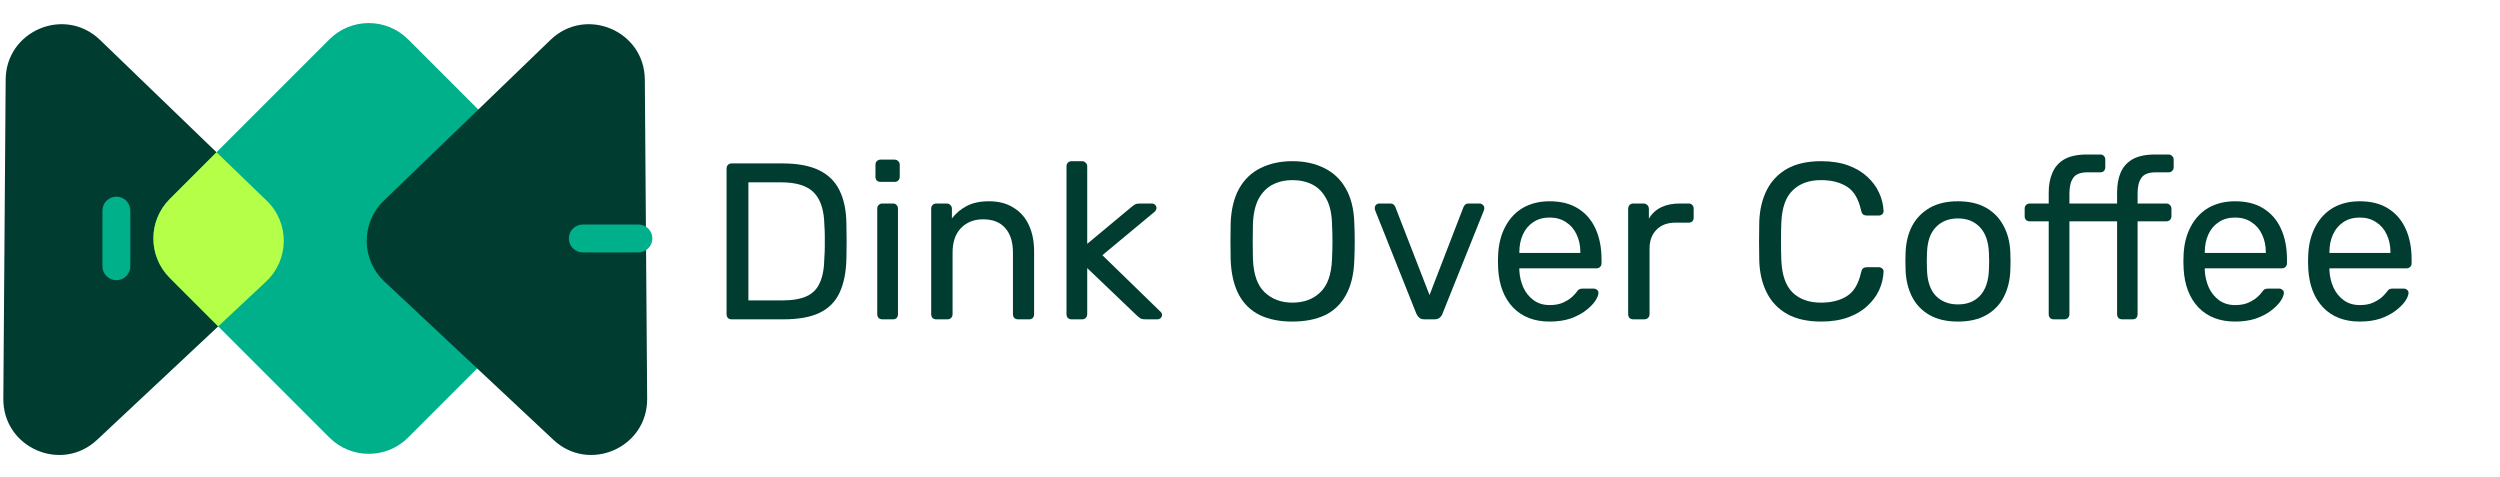
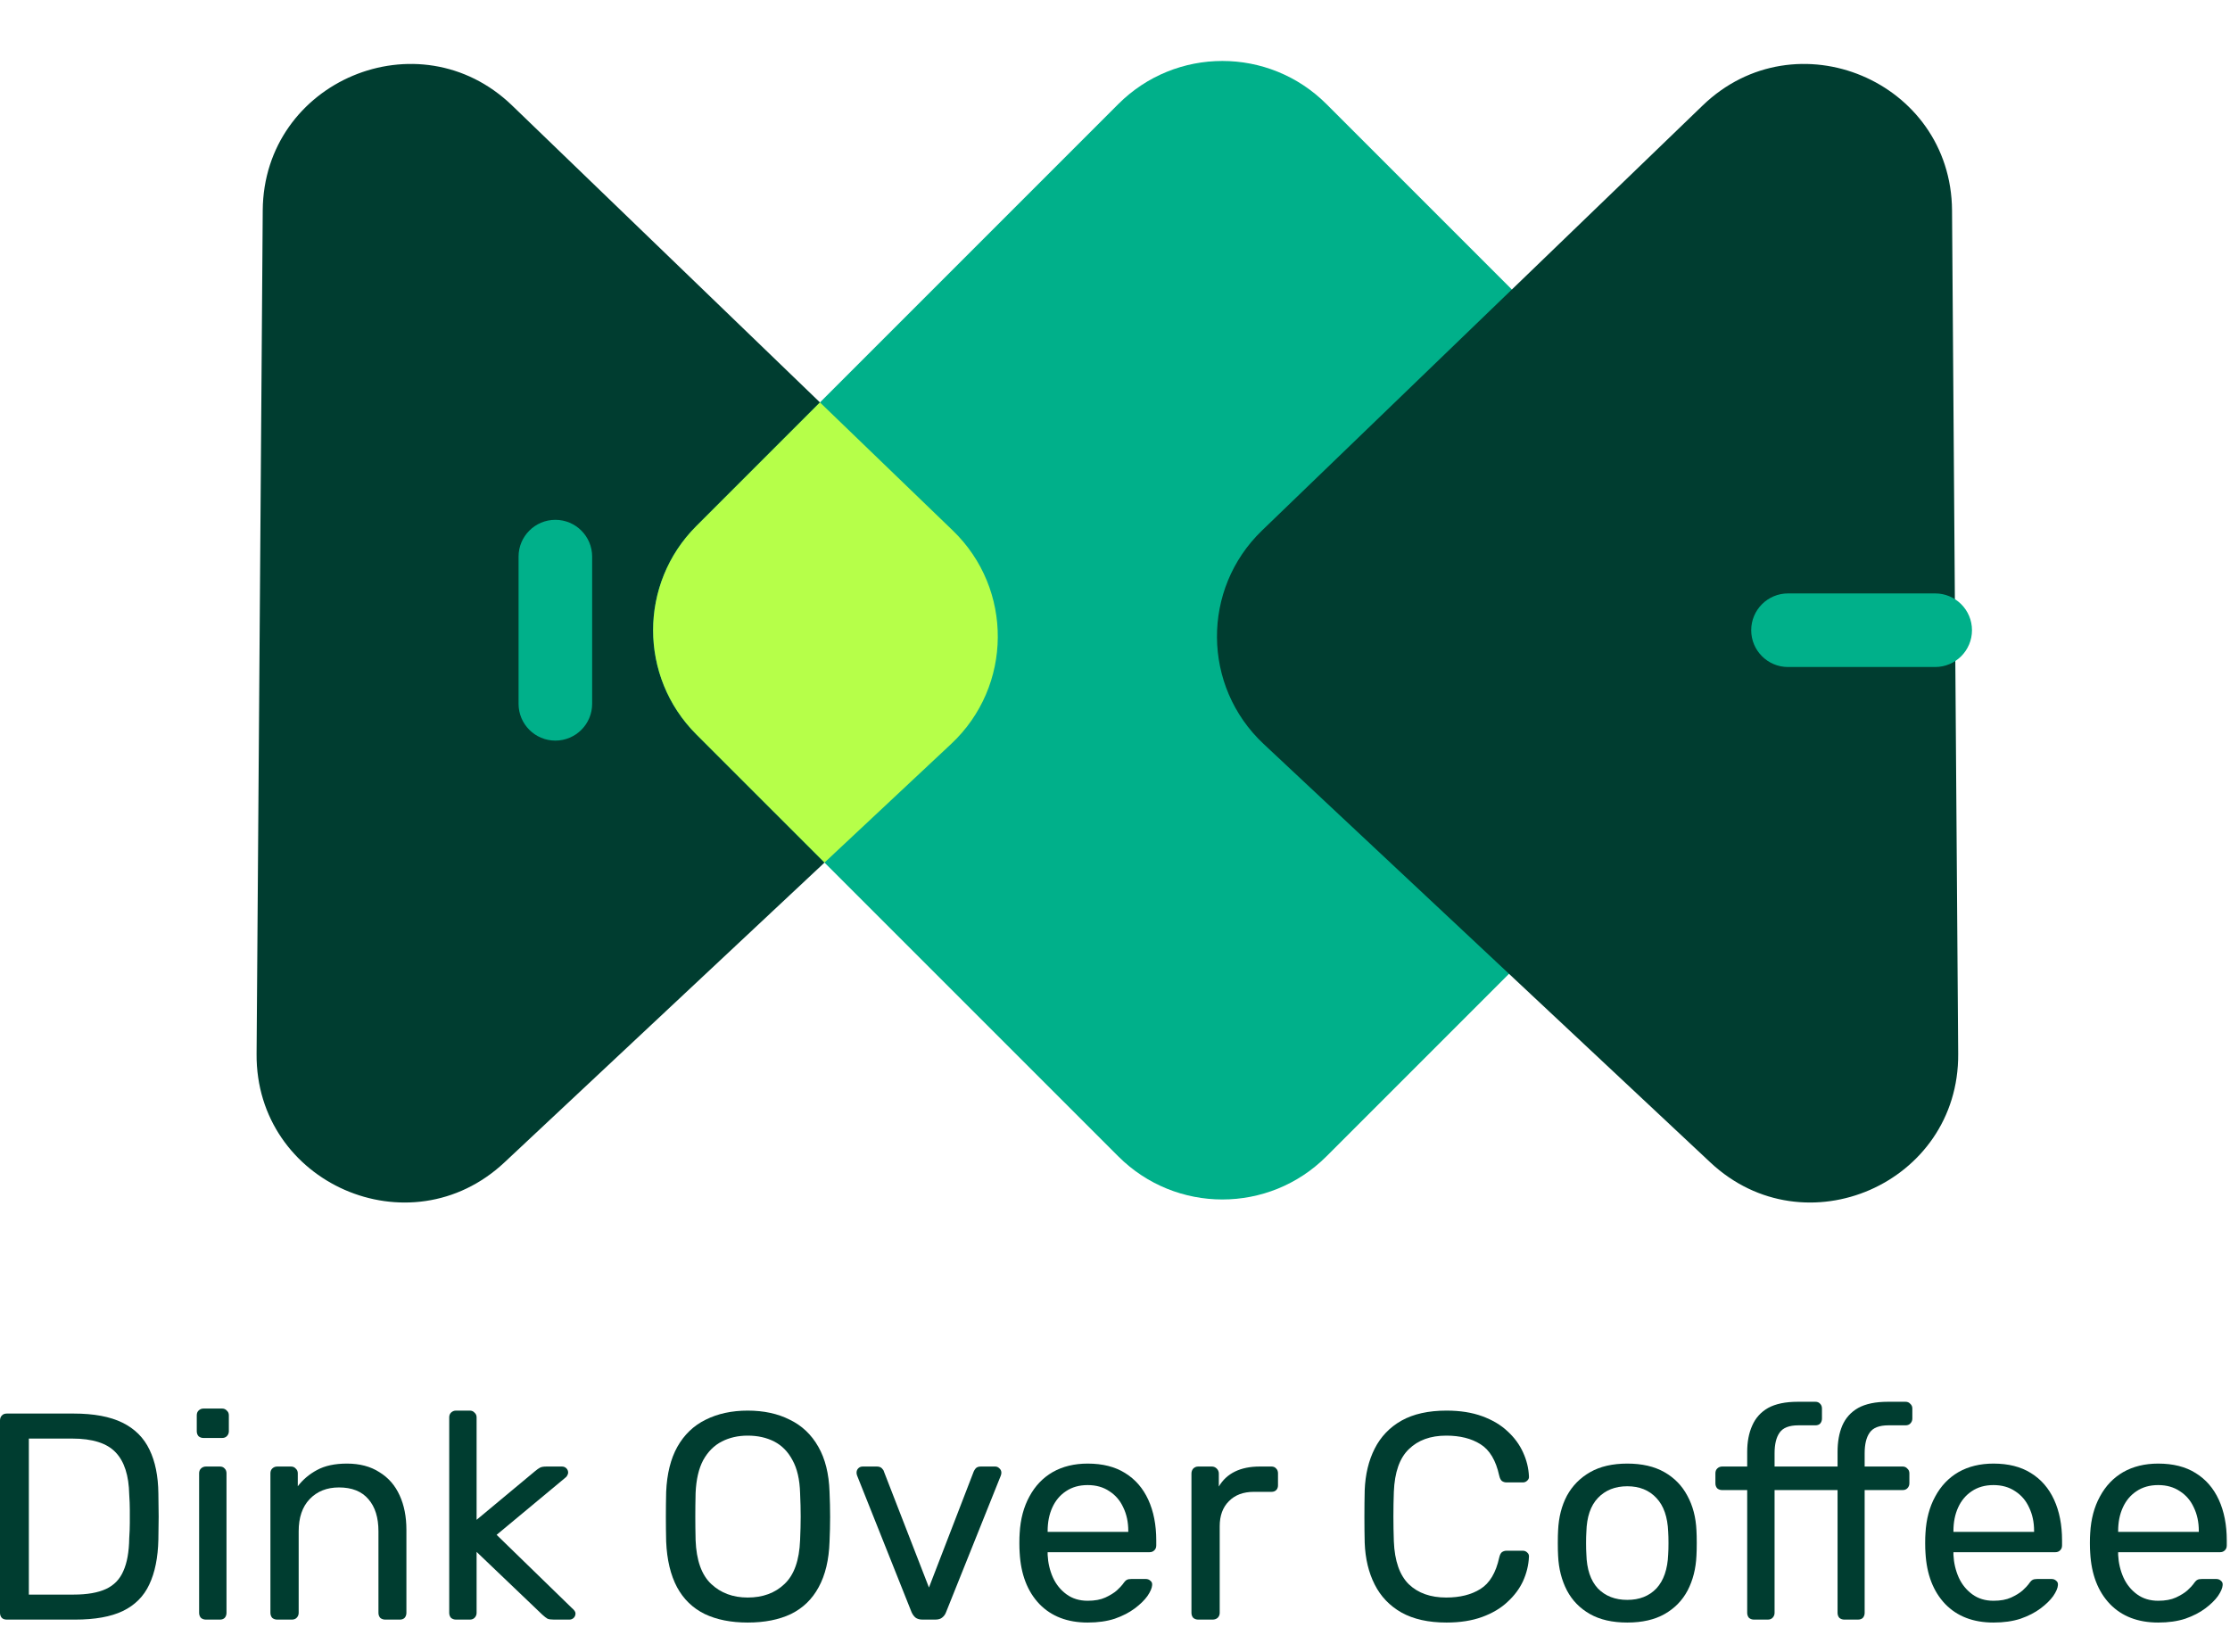
- <svg xmlns="http://www.w3.org/2000/svg" viewBox="0 0 640 122" fill="none">
-   <path d="M68.288 51.387C74.159 57.05 74.091 66.475 68.137 72.052L24.855 112.596C15.712 121.16 0.761 114.614 0.853 102.087L1.449 20.373C1.54 7.846 16.585 1.52 25.601 10.216L68.288 51.387Z" fill="#003D30" />
-   <path d="M33.356 68.171C33.356 70.14 31.761 71.735 29.792 71.735C27.824 71.735 26.228 70.14 26.228 68.171L26.228 53.915C26.228 51.947 27.824 50.351 29.792 50.351C31.761 50.351 33.356 51.947 33.356 53.915L33.356 68.171Z" fill="#00B08A" />
-   <path d="M43.437 71.124C37.87 65.556 37.87 56.53 43.437 50.963L84.319 10.081C89.886 4.513 98.913 4.513 104.48 10.081L145.362 50.963C150.929 56.53 150.929 65.556 145.362 71.124L104.48 112.006C98.913 117.573 89.886 117.573 84.319 112.006L43.437 71.124Z" fill="#00B08A" />
-   <path d="M68.289 51.387C74.16 57.05 74.091 66.475 68.138 72.052L55.862 83.548L43.438 71.125C37.871 65.557 37.871 56.529 43.438 50.962L55.422 38.977L68.289 51.387Z" fill="#B6FF49" />
-   <path d="M98.237 51.387C92.365 57.05 92.434 66.475 98.387 72.052L141.67 112.596C150.812 121.16 165.763 114.614 165.672 102.087L165.076 20.373C164.984 7.846 149.94 1.52 140.923 10.216L98.237 51.387Z" fill="#003D30" />
-   <path d="M149.188 64.607C147.22 64.607 145.624 63.012 145.624 61.043C145.624 59.075 147.22 57.479 149.188 57.479L163.444 57.479C165.413 57.479 167.008 59.075 167.008 61.043C167.008 63.012 165.413 64.607 163.444 64.607L149.188 64.607Z" fill="#00B08A" />
-   <g transform="translate(186, -272) scale(2)">
+ <svg xmlns="http://www.w3.org/2000/svg" viewBox="0 0 216 160" fill="none">
+   <path d="M92.288 51.387C98.159 57.05 98.091 66.475 92.137 72.052L48.855 112.596C39.712 121.16 24.761 114.614 24.853 102.087L25.449 20.373C25.54 7.846 40.585 1.52 49.601 10.216L92.288 51.387Z" fill="#003D30" />
+   <path d="M57.356 68.171C57.356 70.14 55.761 71.735 53.792 71.735C51.824 71.735 50.228 70.14 50.228 68.171L50.228 53.915C50.228 51.947 51.824 50.351 53.792 50.351C55.761 50.351 57.356 51.947 57.356 53.915L57.356 68.171Z" fill="#00B08A" />
+   <path d="M67.437 71.124C61.87 65.556 61.87 56.53 67.437 50.963L108.319 10.081C113.886 4.513 122.913 4.513 128.48 10.081L169.362 50.963C174.929 56.53 174.929 65.556 169.362 71.124L128.48 112.006C122.913 117.573 113.886 117.573 108.319 112.006L67.437 71.124Z" fill="#00B08A" />
+   <path d="M92.289 51.387C98.16 57.05 98.091 66.475 92.138 72.052L79.862 83.548L67.438 71.125C61.871 65.557 61.871 56.529 67.438 50.962L79.422 38.977L92.289 51.387Z" fill="#B6FF49" />
+   <path d="M122.237 51.387C116.365 57.05 116.434 66.475 122.387 72.052L165.67 112.596C174.812 121.16 189.763 114.614 189.672 102.087L189.076 20.373C188.984 7.846 173.94 1.52 164.923 10.216L122.237 51.387Z" fill="#003D30" />
+   <path d="M173.188 64.607C171.22 64.607 169.624 63.012 169.624 61.043C169.624 59.075 171.22 57.479 173.188 57.479L187.444 57.479C189.413 57.479 191.008 59.075 191.008 61.043C191.008 63.012 189.413 64.607 187.444 64.607L173.188 64.607Z" fill="#00B08A" />
+   <g transform="translate(0,-20)">
+     <path d="M209.044 177.16C207.086 177.16 205.528 176.561 204.368 175.364C203.209 174.147 202.572 172.494 202.458 170.403C202.439 170.156 202.429 169.842 202.429 169.462C202.429 169.063 202.439 168.739 202.458 168.492C202.534 167.143 202.847 165.964 203.399 164.957C203.95 163.93 204.701 163.142 205.651 162.59C206.621 162.039 207.752 161.763 209.044 161.763C210.489 161.763 211.696 162.068 212.665 162.676C213.654 163.284 214.404 164.149 214.918 165.27C215.431 166.392 215.687 167.704 215.687 169.205V169.69C215.687 169.899 215.621 170.061 215.488 170.175C215.374 170.289 215.222 170.346 215.032 170.346H205.166C205.166 170.365 205.166 170.403 205.166 170.46C205.166 170.517 205.166 170.564 205.166 170.602C205.204 171.382 205.375 172.113 205.68 172.798C205.984 173.463 206.421 174.005 206.991 174.423C207.561 174.841 208.246 175.05 209.044 175.05C209.728 175.05 210.299 174.946 210.755 174.737C211.211 174.527 211.582 174.299 211.867 174.052C212.152 173.786 212.342 173.587 212.437 173.454C212.608 173.206 212.741 173.064 212.836 173.026C212.931 172.969 213.083 172.94 213.292 172.94H214.661C214.851 172.94 215.003 172.997 215.117 173.111C215.25 173.206 215.307 173.349 215.288 173.539C215.269 173.824 215.117 174.176 214.832 174.594C214.547 174.993 214.138 175.392 213.606 175.792C213.074 176.191 212.428 176.523 211.667 176.789C210.907 177.037 210.033 177.16 209.044 177.16ZM205.166 168.378H212.979V168.293C212.979 167.437 212.817 166.677 212.494 166.012C212.19 165.346 211.743 164.824 211.154 164.444C210.565 164.044 209.861 163.845 209.044 163.845C208.227 163.845 207.523 164.044 206.934 164.444C206.364 164.824 205.927 165.346 205.623 166.012C205.318 166.677 205.166 167.437 205.166 168.293V168.378Z" fill="#003D30" />
+     <path d="M193.089 177.16C191.131 177.16 189.573 176.561 188.413 175.364C187.254 174.147 186.617 172.494 186.503 170.403C186.484 170.156 186.474 169.842 186.474 169.462C186.474 169.063 186.484 168.739 186.503 168.492C186.579 167.143 186.893 165.964 187.444 164.957C187.995 163.93 188.746 163.142 189.696 162.59C190.666 162.039 191.797 161.763 193.089 161.763C194.534 161.763 195.741 162.068 196.71 162.676C197.699 163.284 198.45 164.149 198.963 165.27C199.476 166.392 199.733 167.704 199.733 169.205V169.69C199.733 169.899 199.666 170.061 199.533 170.175C199.419 170.289 199.267 170.346 199.077 170.346H189.212C189.212 170.365 189.212 170.403 189.212 170.46C189.212 170.517 189.212 170.564 189.212 170.602C189.25 171.382 189.421 172.113 189.725 172.798C190.029 173.463 190.466 174.005 191.036 174.423C191.607 174.841 192.291 175.05 193.089 175.05C193.774 175.05 194.344 174.946 194.8 174.737C195.256 174.527 195.627 174.299 195.912 174.052C196.197 173.786 196.387 173.587 196.482 173.454C196.653 173.206 196.786 173.064 196.881 173.026C196.976 172.969 197.129 172.94 197.338 172.94H198.706C198.896 172.94 199.048 172.997 199.162 173.111C199.295 173.206 199.352 173.349 199.333 173.539C199.314 173.824 199.162 174.176 198.877 174.594C198.592 174.993 198.183 175.392 197.651 175.792C197.119 176.191 196.473 176.523 195.712 176.789C194.952 177.037 194.078 177.16 193.089 177.16ZM189.212 168.378H197.024V168.293C197.024 167.437 196.862 166.677 196.539 166.012C196.235 165.346 195.788 164.824 195.199 164.444C194.61 164.044 193.907 163.845 193.089 163.845C192.272 163.845 191.569 164.044 190.979 164.444C190.409 164.824 189.972 165.346 189.668 166.012C189.364 166.677 189.212 167.437 189.212 168.293V168.378Z" fill="#003D30" />
+     <path d="M169.891 176.875C169.701 176.875 169.539 176.818 169.406 176.704C169.292 176.571 169.235 176.409 169.235 176.219V164.329H166.812C166.621 164.329 166.46 164.272 166.327 164.158C166.213 164.025 166.156 163.864 166.156 163.674V162.704C166.156 162.514 166.213 162.362 166.327 162.248C166.46 162.115 166.621 162.048 166.812 162.048H169.235V160.623C169.235 159.653 169.397 158.807 169.72 158.085C170.043 157.344 170.556 156.774 171.259 156.374C171.982 155.975 172.942 155.776 174.139 155.776H175.85C176.04 155.776 176.192 155.842 176.306 155.975C176.42 156.089 176.477 156.241 176.477 156.431V157.401C176.477 157.591 176.42 157.752 176.306 157.886C176.192 158 176.04 158.057 175.85 158.057H174.196C173.303 158.057 172.695 158.294 172.371 158.769C172.048 159.226 171.887 159.891 171.887 160.765V162.048H177.988V160.623C177.988 159.653 178.14 158.807 178.445 158.085C178.768 157.344 179.281 156.774 179.984 156.374C180.707 155.975 181.667 155.776 182.864 155.776H184.575C184.765 155.776 184.917 155.842 185.031 155.975C185.164 156.089 185.231 156.241 185.231 156.431V157.401C185.231 157.591 185.164 157.752 185.031 157.886C184.917 158 184.765 158.057 184.575 158.057H182.921C182.028 158.057 181.419 158.294 181.096 158.769C180.773 159.226 180.612 159.891 180.612 160.765V162.048H184.29C184.48 162.048 184.632 162.115 184.746 162.248C184.879 162.362 184.945 162.514 184.945 162.704V163.674C184.945 163.864 184.879 164.025 184.746 164.158C184.632 164.272 184.48 164.329 184.29 164.329H180.612V176.219C180.612 176.409 180.555 176.571 180.44 176.704C180.326 176.818 180.165 176.875 179.956 176.875H178.644C178.454 176.875 178.293 176.818 178.159 176.704C178.045 176.571 177.988 176.409 177.988 176.219V164.329H171.887V176.219C171.887 176.409 171.82 176.571 171.687 176.704C171.573 176.818 171.421 176.875 171.231 176.875H169.891Z" fill="#003D30" />
+     <path d="M157.62 177.16C156.175 177.16 154.968 176.885 153.999 176.333C153.029 175.782 152.288 175.022 151.775 174.052C151.262 173.064 150.976 171.942 150.919 170.688C150.9 170.365 150.891 169.956 150.891 169.462C150.891 168.949 150.9 168.54 150.919 168.236C150.976 166.962 151.262 165.841 151.775 164.871C152.307 163.902 153.058 163.142 154.027 162.59C154.997 162.039 156.194 161.763 157.62 161.763C159.045 161.763 160.243 162.039 161.212 162.59C162.182 163.142 162.923 163.902 163.436 164.871C163.969 165.841 164.263 166.962 164.32 168.236C164.339 168.54 164.349 168.949 164.349 169.462C164.349 169.956 164.339 170.365 164.32 170.688C164.263 171.942 163.978 173.064 163.465 174.052C162.952 175.022 162.21 175.782 161.241 176.333C160.271 176.885 159.064 177.16 157.62 177.16ZM157.62 174.965C158.798 174.965 159.739 174.594 160.443 173.853C161.146 173.092 161.526 171.99 161.583 170.545C161.602 170.26 161.612 169.899 161.612 169.462C161.612 169.025 161.602 168.663 161.583 168.378C161.526 166.934 161.146 165.841 160.443 165.099C159.739 164.339 158.798 163.959 157.62 163.959C156.441 163.959 155.491 164.339 154.769 165.099C154.065 165.841 153.695 166.934 153.657 168.378C153.638 168.663 153.628 169.025 153.628 169.462C153.628 169.899 153.638 170.26 153.657 170.545C153.695 171.99 154.065 173.092 154.769 173.853C155.491 174.594 156.441 174.965 157.62 174.965Z" fill="#003D30" />
+     <path d="M140.113 177.16C138.364 177.16 136.91 176.837 135.751 176.191C134.61 175.545 133.745 174.642 133.156 173.482C132.567 172.323 132.243 170.973 132.186 169.433C132.167 168.654 132.158 167.818 132.158 166.924C132.158 166.031 132.167 165.176 132.186 164.358C132.243 162.819 132.567 161.469 133.156 160.309C133.745 159.15 134.61 158.247 135.751 157.601C136.91 156.954 138.364 156.631 140.113 156.631C141.425 156.631 142.574 156.812 143.563 157.173C144.551 157.534 145.369 158.019 146.015 158.627C146.68 159.235 147.184 159.92 147.526 160.68C147.868 161.421 148.058 162.191 148.096 162.99C148.115 163.161 148.058 163.303 147.925 163.417C147.811 163.531 147.669 163.588 147.498 163.588H145.929C145.758 163.588 145.606 163.541 145.473 163.446C145.359 163.351 145.274 163.18 145.217 162.933C144.894 161.45 144.285 160.433 143.392 159.882C142.517 159.331 141.415 159.055 140.084 159.055C138.564 159.055 137.357 159.492 136.463 160.366C135.57 161.222 135.085 162.6 135.009 164.501C134.952 166.059 134.952 167.656 135.009 169.291C135.085 171.192 135.57 172.579 136.463 173.454C137.357 174.309 138.564 174.737 140.084 174.737C141.415 174.737 142.517 174.461 143.392 173.91C144.285 173.359 144.894 172.342 145.217 170.859C145.274 170.612 145.359 170.441 145.473 170.346C145.606 170.251 145.758 170.203 145.929 170.203H147.498C147.669 170.203 147.811 170.26 147.925 170.374C148.058 170.488 148.115 170.631 148.096 170.802C148.058 171.6 147.868 172.38 147.526 173.14C147.184 173.881 146.68 174.556 146.015 175.164C145.369 175.773 144.551 176.257 143.563 176.619C142.574 176.98 141.425 177.16 140.113 177.16Z" fill="#003D30" />
+     <path d="M116.061 176.875C115.871 176.875 115.709 176.818 115.576 176.704C115.462 176.571 115.405 176.409 115.405 176.219V162.733C115.405 162.543 115.462 162.381 115.576 162.248C115.709 162.115 115.871 162.048 116.061 162.048H117.373C117.563 162.048 117.724 162.115 117.857 162.248C117.99 162.381 118.057 162.543 118.057 162.733V163.987C118.437 163.341 118.96 162.856 119.625 162.533C120.29 162.21 121.089 162.048 122.02 162.048H123.161C123.351 162.048 123.503 162.115 123.617 162.248C123.731 162.362 123.788 162.514 123.788 162.704V163.873C123.788 164.063 123.731 164.215 123.617 164.329C123.503 164.443 123.351 164.5 123.161 164.5H121.45C120.423 164.5 119.616 164.805 119.026 165.413C118.437 166.002 118.142 166.81 118.142 167.836V176.219C118.142 176.409 118.076 176.571 117.943 176.704C117.81 176.818 117.648 176.875 117.458 176.875H116.061Z" fill="#003D30" />
+     <path d="M105.352 177.16C103.395 177.16 101.836 176.561 100.676 175.364C99.517 174.147 98.88 172.494 98.766 170.403C98.747 170.156 98.737 169.842 98.737 169.462C98.737 169.063 98.747 168.739 98.766 168.492C98.842 167.143 99.156 165.964 99.707 164.957C100.258 163.93 101.009 163.142 101.959 162.59C102.929 162.039 104.06 161.763 105.352 161.763C106.797 161.763 108.004 162.068 108.974 162.676C109.962 163.284 110.713 164.149 111.226 165.27C111.739 166.392 111.996 167.704 111.996 169.205V169.69C111.996 169.899 111.929 170.061 111.796 170.175C111.682 170.289 111.53 170.346 111.34 170.346H101.475C101.475 170.365 101.475 170.403 101.475 170.46C101.475 170.517 101.475 170.564 101.475 170.602C101.513 171.382 101.684 172.113 101.988 172.798C102.292 173.463 102.729 174.005 103.3 174.423C103.87 174.841 104.554 175.05 105.352 175.05C106.037 175.05 106.607 174.946 107.063 174.737C107.519 174.527 107.89 174.299 108.175 174.052C108.46 173.786 108.65 173.587 108.745 173.454C108.916 173.206 109.05 173.064 109.145 173.026C109.24 172.969 109.392 172.94 109.601 172.94H110.969C111.159 172.94 111.312 172.997 111.426 173.111C111.559 173.206 111.616 173.349 111.597 173.539C111.578 173.824 111.426 174.176 111.14 174.594C110.855 174.993 110.447 175.392 109.914 175.792C109.382 176.191 108.736 176.523 107.976 176.789C107.215 177.037 106.341 177.16 105.352 177.16ZM101.475 168.378H109.287V168.293C109.287 167.437 109.126 166.677 108.802 166.012C108.498 165.346 108.052 164.824 107.462 164.444C106.873 164.044 106.17 163.845 105.352 163.845C104.535 163.845 103.832 164.044 103.243 164.444C102.672 164.824 102.235 165.346 101.931 166.012C101.627 166.677 101.475 167.437 101.475 168.293V168.378Z" fill="#003D30" />
+     <path d="M89.353 176.875C89.068 176.875 88.84 176.808 88.668 176.675C88.516 176.542 88.393 176.371 88.298 176.162L83.023 162.932C82.985 162.837 82.966 162.742 82.966 162.647C82.966 162.476 83.023 162.333 83.137 162.219C83.251 162.105 83.394 162.048 83.565 162.048H84.933C85.142 162.048 85.304 162.105 85.418 162.219C85.532 162.333 85.599 162.438 85.618 162.533L89.98 173.767L94.314 162.533C94.352 162.438 94.419 162.333 94.514 162.219C94.628 162.105 94.789 162.048 94.998 162.048H96.395C96.547 162.048 96.68 162.105 96.795 162.219C96.928 162.333 96.994 162.476 96.994 162.647C96.994 162.742 96.975 162.837 96.937 162.932L91.634 176.162C91.558 176.371 91.434 176.542 91.263 176.675C91.111 176.808 90.883 176.875 90.579 176.875H89.353Z" fill="#003D30" />
+     <path d="M72.423 177.16C70.807 177.16 69.42 176.885 68.26 176.333C67.101 175.763 66.207 174.898 65.58 173.739C64.953 172.56 64.601 171.087 64.525 169.319C64.506 168.483 64.497 167.685 64.497 166.924C64.497 166.145 64.506 165.337 64.525 164.501C64.601 162.752 64.962 161.298 65.609 160.138C66.274 158.96 67.186 158.085 68.346 157.515C69.524 156.926 70.883 156.631 72.423 156.631C73.982 156.631 75.341 156.926 76.5 157.515C77.679 158.085 78.601 158.96 79.266 160.138C79.931 161.298 80.293 162.752 80.35 164.501C80.388 165.337 80.406 166.145 80.406 166.924C80.406 167.685 80.388 168.483 80.35 169.319C80.293 171.087 79.941 172.56 79.294 173.739C78.667 174.898 77.774 175.763 76.614 176.333C75.455 176.885 74.058 177.16 72.423 177.16ZM72.423 174.737C73.887 174.737 75.075 174.3 75.987 173.425C76.918 172.551 77.422 171.135 77.498 169.177C77.536 168.321 77.555 167.561 77.555 166.896C77.555 166.212 77.536 165.451 77.498 164.615C77.46 163.303 77.213 162.239 76.757 161.421C76.32 160.604 75.731 160.005 74.989 159.625C74.248 159.245 73.392 159.055 72.423 159.055C71.492 159.055 70.655 159.245 69.914 159.625C69.173 160.005 68.574 160.604 68.118 161.421C67.68 162.239 67.433 163.303 67.376 164.615C67.357 165.451 67.348 166.212 67.348 166.896C67.348 167.561 67.357 168.321 67.376 169.177C67.452 171.135 67.956 172.551 68.888 173.425C69.819 174.3 70.997 174.737 72.423 174.737Z" fill="#003D30" />
+     <path d="M44.168 176.875C43.978 176.875 43.816 176.818 43.683 176.704C43.569 176.571 43.512 176.409 43.512 176.219V157.287C43.512 157.097 43.569 156.945 43.683 156.831C43.816 156.698 43.978 156.631 44.168 156.631H45.508C45.698 156.631 45.85 156.698 45.964 156.831C46.097 156.945 46.164 157.097 46.164 157.287V167.209L51.781 162.533C52.009 162.343 52.18 162.22 52.294 162.163C52.427 162.087 52.636 162.049 52.921 162.049H54.432C54.603 162.049 54.746 162.106 54.86 162.22C54.974 162.334 55.031 162.476 55.031 162.647C55.031 162.724 55.003 162.809 54.946 162.904C54.908 162.999 54.822 163.094 54.689 163.189L48.103 168.664L55.402 175.763C55.63 175.953 55.744 176.124 55.744 176.276C55.744 176.447 55.687 176.59 55.573 176.704C55.459 176.818 55.316 176.875 55.145 176.875H53.663C53.377 176.875 53.168 176.847 53.035 176.79C52.902 176.714 52.731 176.581 52.522 176.39L46.164 170.317V176.219C46.164 176.409 46.097 176.571 45.964 176.704C45.85 176.818 45.698 176.875 45.508 176.875H44.168Z" fill="#003D30" />
+     <path d="M26.848 176.875C26.658 176.875 26.497 176.818 26.364 176.704C26.25 176.571 26.193 176.409 26.193 176.219V162.704C26.193 162.514 26.25 162.362 26.364 162.248C26.497 162.115 26.658 162.049 26.848 162.049H28.189C28.379 162.049 28.531 162.115 28.645 162.248C28.778 162.362 28.844 162.514 28.844 162.704V163.959C29.338 163.313 29.956 162.79 30.698 162.391C31.458 161.973 32.427 161.763 33.606 161.763C34.841 161.763 35.887 162.039 36.742 162.59C37.617 163.123 38.272 163.873 38.71 164.843C39.147 165.793 39.365 166.905 39.365 168.179V176.219C39.365 176.409 39.308 176.571 39.194 176.704C39.08 176.818 38.928 176.875 38.738 176.875H37.312C37.122 176.875 36.961 176.818 36.828 176.704C36.714 176.571 36.657 176.409 36.657 176.219V168.321C36.657 166.991 36.334 165.955 35.687 165.213C35.041 164.453 34.091 164.073 32.836 164.073C31.657 164.073 30.707 164.453 29.985 165.213C29.282 165.955 28.93 166.991 28.93 168.321V176.219C28.93 176.409 28.863 176.571 28.73 176.704C28.616 176.818 28.464 176.875 28.274 176.875H26.848Z" fill="#003D30" />
+     <path d="M19.943 176.875C19.753 176.875 19.592 176.818 19.459 176.704C19.345 176.571 19.287 176.409 19.287 176.219V162.704C19.287 162.514 19.345 162.362 19.459 162.248C19.592 162.115 19.753 162.049 19.943 162.049H21.312C21.502 162.049 21.654 162.115 21.768 162.248C21.882 162.362 21.939 162.514 21.939 162.704V176.219C21.939 176.409 21.882 176.571 21.768 176.704C21.654 176.818 21.502 176.875 21.312 176.875H19.943ZM19.715 159.283C19.525 159.283 19.363 159.226 19.23 159.112C19.116 158.979 19.059 158.817 19.059 158.627V157.087C19.059 156.897 19.116 156.745 19.23 156.631C19.363 156.498 19.525 156.432 19.715 156.432H21.511C21.701 156.432 21.854 156.498 21.968 156.631C22.101 156.745 22.167 156.897 22.167 157.087V158.627C22.167 158.817 22.101 158.979 21.968 159.112C21.854 159.226 21.701 159.283 21.511 159.283H19.715Z" fill="#003D30" />
    <path d="M0.656 176.875C0.447 176.875 0.285 176.818 0.171 176.704C0.057 176.571 0 176.409 0 176.219V157.601C0 157.392 0.057 157.23 0.171 157.116C0.285 156.983 0.447 156.917 0.656 156.917H7.128C9.086 156.917 10.664 157.211 11.861 157.8C13.059 158.39 13.933 159.264 14.484 160.424C15.036 161.564 15.321 162.971 15.34 164.643C15.359 165.499 15.368 166.25 15.368 166.896C15.368 167.542 15.359 168.283 15.34 169.12C15.302 170.869 15.007 172.323 14.456 173.482C13.924 174.623 13.068 175.478 11.89 176.048C10.73 176.6 9.191 176.875 7.271 176.875H0.656ZM2.794 174.452H7.128C8.44 174.452 9.485 174.271 10.264 173.91C11.044 173.549 11.605 172.969 11.947 172.171C12.308 171.372 12.498 170.317 12.517 169.006C12.555 168.436 12.574 167.941 12.574 167.523C12.574 167.086 12.574 166.658 12.574 166.24C12.574 165.803 12.555 165.309 12.517 164.757C12.479 162.914 12.042 161.555 11.205 160.68C10.369 159.787 8.962 159.34 6.986 159.34H2.794V174.452Z" fill="#003D30" />
-     <path d="M19.943 176.875C19.753 176.875 19.592 176.818 19.459 176.704C19.345 176.571 19.287 176.409 19.287 176.219V162.704C19.287 162.514 19.345 162.362 19.459 162.248C19.592 162.115 19.753 162.049 19.943 162.049H21.312C21.502 162.049 21.654 162.115 21.768 162.248C21.882 162.362 21.939 162.514 21.939 162.704V176.219C21.939 176.409 21.882 176.571 21.768 176.704C21.654 176.818 21.502 176.875 21.312 176.875H19.943ZM19.715 159.283C19.525 159.283 19.363 159.226 19.23 159.112C19.116 158.979 19.059 158.817 19.059 158.627V157.087C19.059 156.897 19.116 156.745 19.23 156.631C19.363 156.498 19.525 156.432 19.715 156.432H21.511C21.701 156.432 21.854 156.498 21.968 156.631C22.101 156.745 22.167 156.897 22.167 157.087V158.627C22.167 158.817 22.101 158.979 21.968 159.112C21.854 159.226 21.701 159.283 21.511 159.283H19.715Z" fill="#003D30" />
-     <path d="M26.848 176.875C26.658 176.875 26.497 176.818 26.364 176.704C26.25 176.571 26.193 176.409 26.193 176.219V162.704C26.193 162.514 26.25 162.362 26.364 162.248C26.497 162.115 26.658 162.049 26.848 162.049H28.189C28.379 162.049 28.531 162.115 28.645 162.248C28.778 162.362 28.844 162.514 28.844 162.704V163.959C29.338 163.313 29.956 162.79 30.698 162.391C31.458 161.973 32.427 161.763 33.606 161.763C34.841 161.763 35.887 162.039 36.742 162.59C37.617 163.123 38.272 163.873 38.71 164.843C39.147 165.793 39.365 166.905 39.365 168.179V176.219C39.365 176.409 39.308 176.571 39.194 176.704C39.08 176.818 38.928 176.875 38.738 176.875H37.312C37.122 176.875 36.961 176.818 36.828 176.704C36.714 176.571 36.657 176.409 36.657 176.219V168.321C36.657 166.991 36.334 165.955 35.687 165.213C35.041 164.453 34.091 164.073 32.836 164.073C31.657 164.073 30.707 164.453 29.985 165.213C29.282 165.955 28.93 166.991 28.93 168.321V176.219C28.93 176.409 28.863 176.571 28.73 176.704C28.616 176.818 28.464 176.875 28.274 176.875H26.848Z" fill="#003D30" />
-     <path d="M44.168 176.875C43.978 176.875 43.816 176.818 43.683 176.704C43.569 176.571 43.512 176.409 43.512 176.219V157.287C43.512 157.097 43.569 156.945 43.683 156.831C43.816 156.698 43.978 156.631 44.168 156.631H45.508C45.698 156.631 45.85 156.698 45.964 156.831C46.097 156.945 46.164 157.097 46.164 157.287V167.209L51.781 162.533C52.009 162.343 52.18 162.22 52.294 162.163C52.427 162.087 52.636 162.049 52.921 162.049H54.432C54.603 162.049 54.746 162.106 54.86 162.22C54.974 162.334 55.031 162.476 55.031 162.647C55.031 162.724 55.003 162.809 54.946 162.904C54.908 162.999 54.822 163.094 54.689 163.189L48.103 168.664L55.402 175.763C55.63 175.953 55.744 176.124 55.744 176.276C55.744 176.447 55.687 176.59 55.573 176.704C55.459 176.818 55.316 176.875 55.145 176.875H53.663C53.377 176.875 53.168 176.847 53.035 176.79C52.902 176.714 52.731 176.581 52.522 176.39L46.164 170.317V176.219C46.164 176.409 46.097 176.571 45.964 176.704C45.85 176.818 45.698 176.875 45.508 176.875H44.168Z" fill="#003D30" />
-     <path d="M72.423 177.16C70.807 177.16 69.42 176.885 68.26 176.333C67.101 175.763 66.207 174.898 65.58 173.739C64.953 172.56 64.601 171.087 64.525 169.319C64.506 168.483 64.497 167.685 64.497 166.924C64.497 166.145 64.506 165.337 64.525 164.501C64.601 162.752 64.962 161.298 65.609 160.138C66.274 158.96 67.186 158.085 68.346 157.515C69.524 156.926 70.883 156.631 72.423 156.631C73.982 156.631 75.341 156.926 76.5 157.515C77.679 158.085 78.601 158.96 79.266 160.138C79.931 161.298 80.293 162.752 80.35 164.501C80.388 165.337 80.406 166.145 80.406 166.924C80.406 167.685 80.388 168.483 80.35 169.319C80.293 171.087 79.941 172.56 79.294 173.739C78.667 174.898 77.774 175.763 76.614 176.333C75.455 176.885 74.058 177.16 72.423 177.16ZM72.423 174.737C73.887 174.737 75.075 174.3 75.987 173.425C76.918 172.551 77.422 171.135 77.498 169.177C77.536 168.321 77.555 167.561 77.555 166.896C77.555 166.212 77.536 165.451 77.498 164.615C77.46 163.303 77.213 162.239 76.757 161.421C76.32 160.604 75.731 160.005 74.989 159.625C74.248 159.245 73.392 159.055 72.423 159.055C71.492 159.055 70.655 159.245 69.914 159.625C69.173 160.005 68.574 160.604 68.118 161.421C67.68 162.239 67.433 163.303 67.376 164.615C67.357 165.451 67.348 166.212 67.348 166.896C67.348 167.561 67.357 168.321 67.376 169.177C67.452 171.135 67.956 172.551 68.888 173.425C69.819 174.3 70.997 174.737 72.423 174.737Z" fill="#003D30" />
-     <path d="M89.353 176.875C89.068 176.875 88.84 176.808 88.668 176.675C88.516 176.542 88.393 176.371 88.298 176.162L83.023 162.932C82.985 162.837 82.966 162.742 82.966 162.647C82.966 162.476 83.023 162.333 83.137 162.219C83.251 162.105 83.394 162.048 83.565 162.048H84.933C85.142 162.048 85.304 162.105 85.418 162.219C85.532 162.333 85.599 162.438 85.618 162.533L89.98 173.767L94.314 162.533C94.352 162.438 94.419 162.333 94.514 162.219C94.628 162.105 94.789 162.048 94.998 162.048H96.395C96.547 162.048 96.68 162.105 96.795 162.219C96.928 162.333 96.994 162.476 96.994 162.647C96.994 162.742 96.975 162.837 96.937 162.932L91.634 176.162C91.558 176.371 91.434 176.542 91.263 176.675C91.111 176.808 90.883 176.875 90.579 176.875H89.353Z" fill="#003D30" />
-     <path d="M105.352 177.16C103.395 177.16 101.836 176.561 100.676 175.364C99.517 174.147 98.88 172.494 98.766 170.403C98.747 170.156 98.737 169.842 98.737 169.462C98.737 169.063 98.747 168.739 98.766 168.492C98.842 167.143 99.156 165.964 99.707 164.957C100.258 163.93 101.009 163.142 101.959 162.59C102.929 162.039 104.06 161.763 105.352 161.763C106.797 161.763 108.004 162.068 108.974 162.676C109.962 163.284 110.713 164.149 111.226 165.27C111.739 166.392 111.996 167.704 111.996 169.205V169.69C111.996 169.899 111.929 170.061 111.796 170.175C111.682 170.289 111.53 170.346 111.34 170.346H101.475C101.475 170.365 101.475 170.403 101.475 170.46C101.475 170.517 101.475 170.564 101.475 170.602C101.513 171.382 101.684 172.113 101.988 172.798C102.292 173.463 102.729 174.005 103.3 174.423C103.87 174.841 104.554 175.05 105.352 175.05C106.037 175.05 106.607 174.946 107.063 174.737C107.519 174.527 107.89 174.299 108.175 174.052C108.46 173.786 108.65 173.587 108.745 173.454C108.916 173.206 109.05 173.064 109.145 173.026C109.24 172.969 109.392 172.94 109.601 172.94H110.969C111.159 172.94 111.312 172.997 111.426 173.111C111.559 173.206 111.616 173.349 111.597 173.539C111.578 173.824 111.426 174.176 111.14 174.594C110.855 174.993 110.447 175.392 109.914 175.792C109.382 176.191 108.736 176.523 107.976 176.789C107.215 177.037 106.341 177.16 105.352 177.16ZM101.475 168.378H109.287V168.293C109.287 167.437 109.126 166.677 108.802 166.012C108.498 165.346 108.052 164.824 107.462 164.444C106.873 164.044 106.17 163.845 105.352 163.845C104.535 163.845 103.832 164.044 103.243 164.444C102.672 164.824 102.235 165.346 101.931 166.012C101.627 166.677 101.475 167.437 101.475 168.293V168.378Z" fill="#003D30" />
-     <path d="M116.061 176.875C115.871 176.875 115.709 176.818 115.576 176.704C115.462 176.571 115.405 176.409 115.405 176.219V162.733C115.405 162.543 115.462 162.381 115.576 162.248C115.709 162.115 115.871 162.048 116.061 162.048H117.373C117.563 162.048 117.724 162.115 117.857 162.248C117.99 162.381 118.057 162.543 118.057 162.733V163.987C118.437 163.341 118.96 162.856 119.625 162.533C120.29 162.21 121.089 162.048 122.02 162.048H123.161C123.351 162.048 123.503 162.115 123.617 162.248C123.731 162.362 123.788 162.514 123.788 162.704V163.873C123.788 164.063 123.731 164.215 123.617 164.329C123.503 164.443 123.351 164.5 123.161 164.5H121.45C120.423 164.5 119.616 164.805 119.026 165.413C118.437 166.002 118.142 166.81 118.142 167.836V176.219C118.142 176.409 118.076 176.571 117.943 176.704C117.81 176.818 117.648 176.875 117.458 176.875H116.061Z" fill="#003D30" />
-     <path d="M140.113 177.16C138.364 177.16 136.91 176.837 135.751 176.191C134.61 175.545 133.745 174.642 133.156 173.482C132.567 172.323 132.243 170.973 132.186 169.433C132.167 168.654 132.158 167.818 132.158 166.924C132.158 166.031 132.167 165.176 132.186 164.358C132.243 162.819 132.567 161.469 133.156 160.309C133.745 159.15 134.61 158.247 135.751 157.601C136.91 156.954 138.364 156.631 140.113 156.631C141.425 156.631 142.574 156.812 143.563 157.173C144.551 157.534 145.369 158.019 146.015 158.627C146.68 159.235 147.184 159.92 147.526 160.68C147.868 161.421 148.058 162.191 148.096 162.99C148.115 163.161 148.058 163.303 147.925 163.417C147.811 163.531 147.669 163.588 147.498 163.588H145.929C145.758 163.588 145.606 163.541 145.473 163.446C145.359 163.351 145.274 163.18 145.217 162.933C144.894 161.45 144.285 160.433 143.392 159.882C142.517 159.331 141.415 159.055 140.084 159.055C138.564 159.055 137.357 159.492 136.463 160.366C135.57 161.222 135.085 162.6 135.009 164.501C134.952 166.059 134.952 167.656 135.009 169.291C135.085 171.192 135.57 172.579 136.463 173.454C137.357 174.309 138.564 174.737 140.084 174.737C141.415 174.737 142.517 174.461 143.392 173.91C144.285 173.359 144.894 172.342 145.217 170.859C145.274 170.612 145.359 170.441 145.473 170.346C145.606 170.251 145.758 170.203 145.929 170.203H147.498C147.669 170.203 147.811 170.26 147.925 170.374C148.058 170.488 148.115 170.631 148.096 170.802C148.058 171.6 147.868 172.38 147.526 173.14C147.184 173.881 146.68 174.556 146.015 175.164C145.369 175.773 144.551 176.257 143.563 176.619C142.574 176.98 141.425 177.16 140.113 177.16Z" fill="#003D30" />
-     <path d="M157.62 177.16C156.175 177.16 154.968 176.885 153.999 176.333C153.029 175.782 152.288 175.022 151.775 174.052C151.262 173.064 150.976 171.942 150.919 170.688C150.9 170.365 150.891 169.956 150.891 169.462C150.891 168.949 150.9 168.54 150.919 168.236C150.976 166.962 151.262 165.841 151.775 164.871C152.307 163.902 153.058 163.142 154.027 162.59C154.997 162.039 156.194 161.763 157.62 161.763C159.045 161.763 160.243 162.039 161.212 162.59C162.182 163.142 162.923 163.902 163.436 164.871C163.969 165.841 164.263 166.962 164.32 168.236C164.339 168.54 164.349 168.949 164.349 169.462C164.349 169.956 164.339 170.365 164.32 170.688C164.263 171.942 163.978 173.064 163.465 174.052C162.952 175.022 162.21 175.782 161.241 176.333C160.271 176.885 159.064 177.16 157.62 177.16ZM157.62 174.965C158.798 174.965 159.739 174.594 160.443 173.853C161.146 173.092 161.526 171.99 161.583 170.545C161.602 170.26 161.612 169.899 161.612 169.462C161.612 169.025 161.602 168.663 161.583 168.378C161.526 166.934 161.146 165.841 160.443 165.099C159.739 164.339 158.798 163.959 157.62 163.959C156.441 163.959 155.491 164.339 154.769 165.099C154.065 165.841 153.695 166.934 153.657 168.378C153.638 168.663 153.628 169.025 153.628 169.462C153.628 169.899 153.638 170.26 153.657 170.545C153.695 171.99 154.065 173.092 154.769 173.853C155.491 174.594 156.441 174.965 157.62 174.965Z" fill="#003D30" />
-     <path d="M169.891 176.875C169.701 176.875 169.539 176.818 169.406 176.704C169.292 176.571 169.235 176.409 169.235 176.219V164.329H166.812C166.621 164.329 166.46 164.272 166.327 164.158C166.213 164.025 166.156 163.864 166.156 163.674V162.704C166.156 162.514 166.213 162.362 166.327 162.248C166.46 162.115 166.621 162.048 166.812 162.048H169.235V160.623C169.235 159.653 169.397 158.807 169.72 158.085C170.043 157.344 170.556 156.774 171.259 156.374C171.982 155.975 172.942 155.776 174.139 155.776H175.85C176.04 155.776 176.192 155.842 176.306 155.975C176.42 156.089 176.477 156.241 176.477 156.431V157.401C176.477 157.591 176.42 157.752 176.306 157.886C176.192 158 176.04 158.057 175.85 158.057H174.196C173.303 158.057 172.695 158.294 172.371 158.769C172.048 159.226 171.887 159.891 171.887 160.765V162.048H177.988V160.623C177.988 159.653 178.14 158.807 178.445 158.085C178.768 157.344 179.281 156.774 179.984 156.374C180.707 155.975 181.667 155.776 182.864 155.776H184.575C184.765 155.776 184.917 155.842 185.031 155.975C185.164 156.089 185.231 156.241 185.231 156.431V157.401C185.231 157.591 185.164 157.752 185.031 157.886C184.917 158 184.765 158.057 184.575 158.057H182.921C182.028 158.057 181.419 158.294 181.096 158.769C180.773 159.226 180.612 159.891 180.612 160.765V162.048H184.29C184.48 162.048 184.632 162.115 184.746 162.248C184.879 162.362 184.945 162.514 184.945 162.704V163.674C184.945 163.864 184.879 164.025 184.746 164.158C184.632 164.272 184.48 164.329 184.29 164.329H180.612V176.219C180.612 176.409 180.555 176.571 180.44 176.704C180.326 176.818 180.165 176.875 179.956 176.875H178.644C178.454 176.875 178.293 176.818 178.159 176.704C178.045 176.571 177.988 176.409 177.988 176.219V164.329H171.887V176.219C171.887 176.409 171.82 176.571 171.687 176.704C171.573 176.818 171.421 176.875 171.231 176.875H169.891Z" fill="#003D30" />
-     <path d="M193.089 177.16C191.131 177.16 189.573 176.561 188.413 175.364C187.254 174.147 186.617 172.494 186.503 170.403C186.484 170.156 186.474 169.842 186.474 169.462C186.474 169.063 186.484 168.739 186.503 168.492C186.579 167.143 186.893 165.964 187.444 164.957C187.995 163.93 188.746 163.142 189.696 162.59C190.666 162.039 191.797 161.763 193.089 161.763C194.534 161.763 195.741 162.068 196.71 162.676C197.699 163.284 198.45 164.149 198.963 165.27C199.476 166.392 199.733 167.704 199.733 169.205V169.69C199.733 169.899 199.666 170.061 199.533 170.175C199.419 170.289 199.267 170.346 199.077 170.346H189.212C189.212 170.365 189.212 170.403 189.212 170.46C189.212 170.517 189.212 170.564 189.212 170.602C189.25 171.382 189.421 172.113 189.725 172.798C190.029 173.463 190.466 174.005 191.036 174.423C191.607 174.841 192.291 175.05 193.089 175.05C193.774 175.05 194.344 174.946 194.8 174.737C195.256 174.527 195.627 174.299 195.912 174.052C196.197 173.786 196.387 173.587 196.482 173.454C196.653 173.206 196.786 173.064 196.881 173.026C196.976 172.969 197.129 172.94 197.338 172.94H198.706C198.896 172.94 199.048 172.997 199.162 173.111C199.295 173.206 199.352 173.349 199.333 173.539C199.314 173.824 199.162 174.176 198.877 174.594C198.592 174.993 198.183 175.392 197.651 175.792C197.119 176.191 196.473 176.523 195.712 176.789C194.952 177.037 194.078 177.16 193.089 177.16ZM189.212 168.378H197.024V168.293C197.024 167.437 196.862 166.677 196.539 166.012C196.235 165.346 195.788 164.824 195.199 164.444C194.61 164.044 193.907 163.845 193.089 163.845C192.272 163.845 191.569 164.044 190.979 164.444C190.409 164.824 189.972 165.346 189.668 166.012C189.364 166.677 189.212 167.437 189.212 168.293V168.378Z" fill="#003D30" />
-     <path d="M209.044 177.16C207.086 177.16 205.528 176.561 204.368 175.364C203.209 174.147 202.572 172.494 202.458 170.403C202.439 170.156 202.429 169.842 202.429 169.462C202.429 169.063 202.439 168.739 202.458 168.492C202.534 167.143 202.847 165.964 203.399 164.957C203.95 163.93 204.701 163.142 205.651 162.59C206.621 162.039 207.752 161.763 209.044 161.763C210.489 161.763 211.696 162.068 212.665 162.676C213.654 163.284 214.404 164.149 214.918 165.27C215.431 166.392 215.687 167.704 215.687 169.205V169.69C215.687 169.899 215.621 170.061 215.488 170.175C215.374 170.289 215.222 170.346 215.032 170.346H205.166C205.166 170.365 205.166 170.403 205.166 170.46C205.166 170.517 205.166 170.564 205.166 170.602C205.204 171.382 205.375 172.113 205.68 172.798C205.984 173.463 206.421 174.005 206.991 174.423C207.561 174.841 208.246 175.05 209.044 175.05C209.728 175.05 210.299 174.946 210.755 174.737C211.211 174.527 211.582 174.299 211.867 174.052C212.152 173.786 212.342 173.587 212.437 173.454C212.608 173.206 212.741 173.064 212.836 173.026C212.931 172.969 213.083 172.94 213.292 172.94H214.661C214.851 172.94 215.003 172.997 215.117 173.111C215.25 173.206 215.307 173.349 215.288 173.539C215.269 173.824 215.117 174.176 214.832 174.594C214.547 174.993 214.138 175.392 213.606 175.792C213.074 176.191 212.428 176.523 211.667 176.789C210.907 177.037 210.033 177.16 209.044 177.16ZM205.166 168.378H212.979V168.293C212.979 167.437 212.817 166.677 212.494 166.012C212.19 165.346 211.743 164.824 211.154 164.444C210.565 164.044 209.861 163.845 209.044 163.845C208.227 163.845 207.523 164.044 206.934 164.444C206.364 164.824 205.927 165.346 205.623 166.012C205.318 166.677 205.166 167.437 205.166 168.293V168.378Z" fill="#003D30" />
  </g>
</svg>
